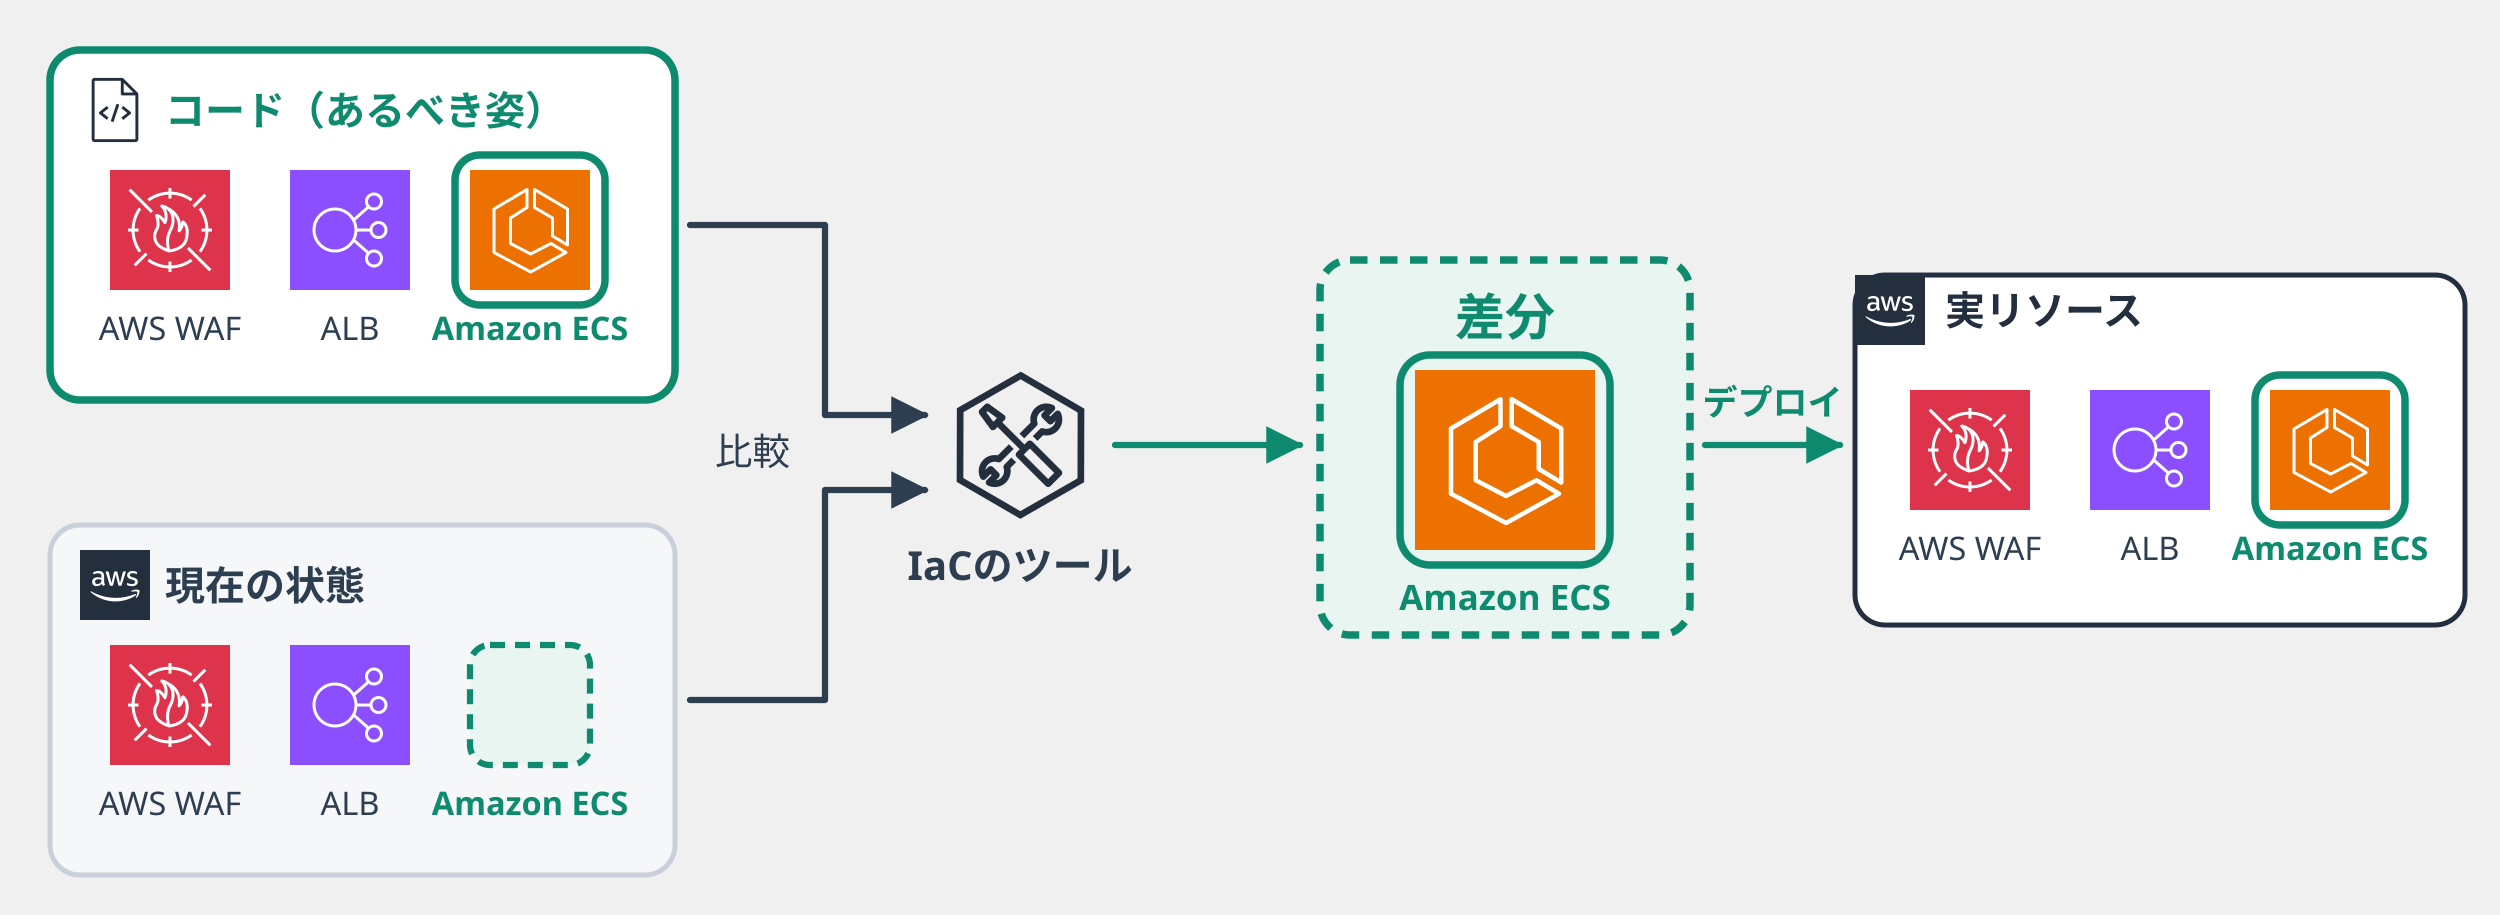
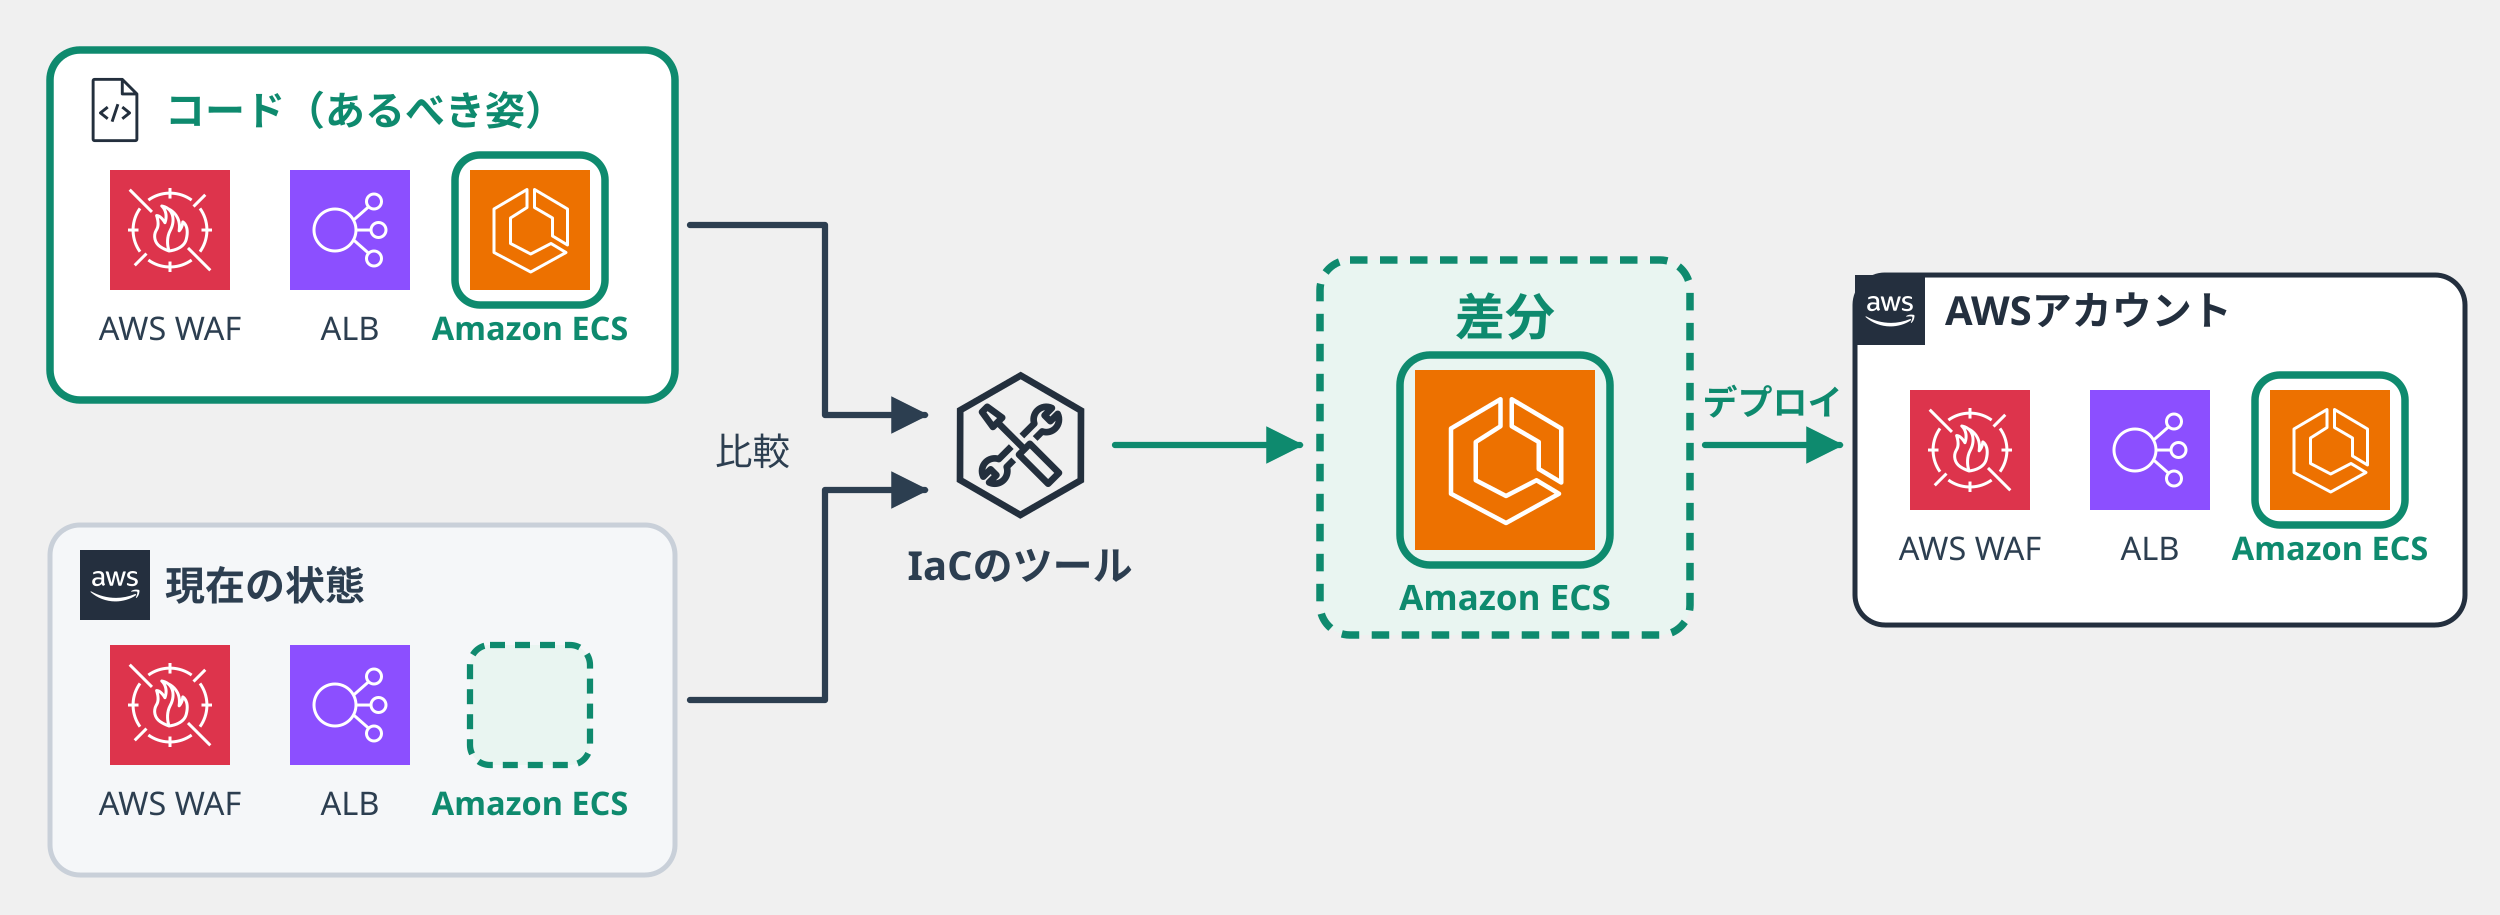
<svg xmlns="http://www.w3.org/2000/svg" viewBox="0 0 1000 366" width="100%" role="img" aria-label="IaCのツールが、コードのあるべき姿と現在の状態を比較し、その差分だけを実リソースへデプロイする">
  <defs>
    <marker id="a-i" viewBox="0 0 10 10" refX="9" refY="5" markerWidth="6" markerHeight="6" orient="auto-start-reverse">
      <path d="M0,0 L10,5 L0,10 z" fill="#2c3e50" />
    </marker>
    <marker id="a-g" viewBox="0 0 10 10" refX="9" refY="5" markerWidth="6" markerHeight="6" orient="auto-start-reverse">
      <path d="M0,0 L10,5 L0,10 z" fill="#0E8A6E" />
    </marker>
    <marker id="a-r" viewBox="0 0 10 10" refX="9" refY="5" markerWidth="6" markerHeight="6" orient="auto-start-reverse">
      <path d="M0,0 L10,5 L0,10 z" fill="#DD344C" />
    </marker>
    <marker id="a-x" viewBox="0 0 10 10" refX="9" refY="5" markerWidth="6" markerHeight="6" orient="auto-start-reverse">
      <path d="M0,0 L10,5 L0,10 z" fill="#8a94a3" />
    </marker>
  </defs>
  <rect x="20" y="20" width="250" height="140" rx="12" fill="#ffffff" stroke="#0E8A6E" stroke-width="3" />
  <svg x="32" y="30" width="28" height="28" viewBox="0 0 48 48">
    <g id="iac-diff-ideal-code12-Icon-Resource/General-Resource/Res_Source-Code_48" stroke="none" stroke-width="1" fill="none" fill-rule="evenodd">
      <path d="M25.052,19.684 L26.948,20.317 L22.948,32.317 L21.052,31.684 L25.052,19.684 Z M34.625,25.22 C34.863,25.409 35,25.697 35,26 C35,26.304 34.863,26.592 34.625,26.781 L29.625,30.781 L28.375,29.22 L32.4,26 L28.375,22.781 L29.625,21.22 L34.625,25.22 Z M19.625,22.781 L15.601,26 L19.625,29.22 L18.375,30.781 L13.375,26.781 C13.138,26.592 13,26.304 13,26 C13,25.697 13.138,25.409 13.375,25.22 L18.375,21.22 L19.625,22.781 Z M10,44 L10.007,4 L28,4 L28,13 C28,13.552 28.448,14 29,14 L38,14 L38,44 L10,44 Z M30,5.414 L36.586,12 L30,12 L30,5.414 Z M39.707,12.293 L29.707,2.293 C29.52,2.105 29.266,2 29,2 L10,2 C8.823,2 8,2.822 8,4 L8,44 C8,45.14 8.86,46 10,46 L38,46 C39.141,46 40,45.14 40,44 L40,13 C40,12.734 39.895,12.48 39.707,12.293 L39.707,12.293 Z" id="iac-diff-ideal-code12-Fill-1" fill="#232F3D" />
    </g>
  </svg>
  <text x="66" y="50" font-family="'Noto Sans JP', 'Hiragino Sans', sans-serif" font-size="16" font-weight="bold" fill="#0E8A6E" text-anchor="start">コード（あるべき姿）</text>
  <svg x="44" y="68" width="48" height="48" viewBox="0 0 80 80">
    <g id="iac-diff-ideal-waf13-Icon-Architecture/64/Arch_AWS-WAF_64" stroke="none" stroke-width="1" fill="none" fill-rule="evenodd">
      <g id="iac-diff-ideal-waf13-Icon-Architecture-BG/64/Security-Identity-Compliance" fill="#DD344C">
        <rect id="iac-diff-ideal-waf13-Rectangle" x="0" y="0" width="80" height="80" />
      </g>
      <g id="iac-diff-ideal-waf13-Icon-Service/64/AWS-WAF_64" transform="translate(11.9995, 12)" fill="#FFFFFF">
        <path d="M2.396,29 L-3.55271368e-15,29 L-3.55271368e-15,27 L2.399,27 C2.599,21.941 4.239,17.128 7.208,13.025 L8.829,14.198 C6.108,17.957 4.598,22.366 4.399,27 L7,27 L7,29 L4.396,29 C4.582,33.662 6.093,38.097 8.829,41.876 L7.208,43.049 C4.224,38.926 2.583,34.085 2.396,29 L2.396,29 Z M43.01,48.828 C38.898,51.805 34.072,53.445 29,53.639 L29,56 L27,56 L27,53.639 C21.928,53.445 17.1,51.805 12.988,48.828 L14.16,47.208 C17.93,49.937 22.352,51.447 27,51.639 L27,49 L29,49 L29,51.639 C33.648,51.446 38.069,49.936 41.838,47.208 L43.01,48.828 Z M12.988,7.246 C17.1,4.269 21.928,2.629 27,2.436 L27,0 L29,0 L29,2.436 C34.072,2.629 38.898,4.27 43.01,7.246 L41.838,8.866 C38.069,6.138 33.648,4.628 29,4.436 L29,7 L27,7 L27,4.436 C22.352,4.627 17.93,6.138 14.16,8.866 L12.988,7.246 Z M56,27 L56,29 L53.602,29 C53.416,34.085 51.774,38.926 48.791,43.049 L47.169,41.876 C49.905,38.097 51.417,33.662 51.602,29 L49,29 L49,27 L51.599,27 C51.4,22.366 49.89,17.957 47.169,14.198 L48.791,13.025 C51.759,17.128 53.399,21.941 53.599,27 L56,27 Z M42.972,11.65 L50.812,3.81 L52.226,5.224 L44.386,13.064 L42.972,11.65 Z M13.026,44.424 L5.186,52.264 L3.772,50.85 L11.612,43.01 L13.026,44.424 Z M15.252,16.667 L0.412,1.827 L1.826,0.413 L16.667,15.253 L15.252,16.667 Z M40.707,39.293 L55.586,54.173 L54.172,55.587 L39.292,40.708 L40.707,39.293 Z M19.664,28.735 C19.739,28.602 19.82,28.468 19.905,28.334 C21.586,25.693 21.104,22.089 20.57,19.912 C22.011,20.859 23.31,22.816 23.753,23.638 C23.942,23.986 24.309,24.197 24.712,24.161 C25.107,24.13 25.446,23.87 25.578,23.497 C27.067,19.267 26.31,16.087 25.26,14.026 C26.533,14.767 27.519,15.833 28.172,17.192 C29.588,20.134 29.273,24.161 27.348,27.7 C24.719,32.536 25.246,37.606 25.844,40.334 C24.343,39.687 23.007,38.956 21.854,38.152 C18.827,36.042 17.864,31.907 19.664,28.735 L19.664,28.735 Z M33.094,28.398 C33.029,28.807 33.221,29.214 33.579,29.422 C33.936,29.629 34.386,29.596 34.709,29.336 C34.79,29.271 36.43,27.917 37.224,24.642 C38.181,26.034 39.182,28.843 37.85,34.003 C36.532,39.108 30.28,40.544 28.049,40.897 C27.51,38.964 26.417,33.599 29.106,28.655 C31.014,25.145 31.52,21.176 30.564,17.901 C32.374,20.027 33.901,23.373 33.094,28.398 L33.094,28.398 Z M17.922,27.75 C15.62,31.81 16.844,37.099 20.71,39.793 C22.46,41.013 24.58,42.072 27.01,42.941 C27.121,42.981 27.234,43 27.347,43 C27.368,43 27.386,42.989 27.406,42.988 L27.407,42.997 C27.832,42.964 37.826,42.096 39.786,34.503 C42.308,24.737 37.257,21.84 37.041,21.721 C36.748,21.561 36.393,21.557 36.096,21.712 C35.799,21.868 35.6,22.162 35.566,22.495 C35.495,23.17 35.384,23.771 35.25,24.302 C34.558,16.634 28.479,13.514 27.25,12.959 C25.99,11.994 24.458,11.331 22.682,11.016 C22.236,10.935 21.794,11.168 21.604,11.578 C21.412,11.987 21.521,12.477 21.867,12.768 C22.017,12.895 25.133,15.597 24.244,20.739 C23.083,19.216 21.235,17.38 19.061,17.38 C18.731,17.38 18.423,17.543 18.237,17.815 C18.05,18.087 18.01,18.434 18.128,18.741 C18.15,18.795 20.188,24.166 18.217,27.261 C18.113,27.425 18.014,27.589 17.922,27.75 L17.922,27.75 Z" id="iac-diff-ideal-waf13-AWS-WAF_Icon_64_Squid" />
      </g>
    </g>
  </svg>
  <text x="68" y="136" font-family="'Noto Sans JP', 'Hiragino Sans', sans-serif" font-size="13" font-weight="normal" fill="#2c3e50" text-anchor="middle">AWS WAF</text>
  <svg x="116" y="68" width="48" height="48" viewBox="0 0 80 80">
    <g id="iac-diff-ideal-elb14-Icon-Architecture/64/Arch_Elastic-Load-Balancing_64" stroke="none" stroke-width="1" fill="none" fill-rule="evenodd">
      <g id="iac-diff-ideal-elb14-Icon-Architecture-BG/64/Networking-Content-Delivery" fill="#8C4FFF">
        <rect id="iac-diff-ideal-elb14-Rectangle" x="0" y="0" width="80" height="80" />
      </g>
      <path d="M30,53 C22.832,53 17,47.168 17,40 C17,32.832 22.832,27 30,27 C37.168,27 43,32.832 43,40 C43,47.168 37.168,53 30,53 M60,59 C60,61.206 58.206,63 56,63 C53.794,63 52,61.206 52,59 C52,56.794 53.794,55 56,55 C58.206,55 60,56.794 60,59 M56,17 C58.206,17 60,18.794 60,21 C60,23.206 58.206,25 56,25 C53.794,25 52,23.206 52,21 C52,18.794 53.794,17 56,17 M59,36 C61.206,36 63,37.794 63,40 C63,42.206 61.206,44 59,44 C56.794,44 55,42.206 55,40 C55,37.794 56.794,36 59,36 M44.949,41 L53.09,41 C53.568,43.833 56.033,46 59,46 C62.309,46 65,43.309 65,40 C65,36.691 62.309,34 59,34 C56.033,34 53.568,36.167 53.09,39 L44.949,39 C44.823,37.099 44.344,35.297 43.572,33.654 L52.446,25.823 C53.442,26.559 54.669,27 56,27 C59.309,27 62,24.309 62,21 C62,17.691 59.309,15 56,15 C52.691,15 50,17.691 50,21 C50,22.256 50.389,23.421 51.051,24.386 L42.581,31.859 C39.904,27.738 35.271,25 30,25 C21.729,25 15,31.729 15,40 C15,48.271 21.729,55 30,55 C35.271,55 39.904,52.262 42.581,48.141 L51.051,55.614 C50.389,56.579 50,57.744 50,59 C50,62.309 52.691,65 56,65 C59.309,65 62,62.309 62,59 C62,55.691 59.309,53 56,53 C54.669,53 53.442,53.441 52.446,54.177 L43.572,46.346 C44.344,44.703 44.823,42.901 44.949,41" id="iac-diff-ideal-elb14-Elastic-Load-Balancing_Icon_64_Squid" fill="#FFFFFF" />
    </g>
  </svg>
  <text x="140" y="136" font-family="'Noto Sans JP', 'Hiragino Sans', sans-serif" font-size="13" font-weight="normal" fill="#2c3e50" text-anchor="middle">ALB</text>
  <svg x="188" y="68" width="48" height="48" viewBox="0 0 80 80">
    <g id="iac-diff-ideal-ecs15-Icon-Architecture/64/Arch_Amazon-Elastic-Container-Service_64" stroke="none" stroke-width="1" fill="none" fill-rule="evenodd">
      <g id="iac-diff-ideal-ecs15-Icon-Architecture-BG/64/Compute" fill="#ED7100">
        <rect id="iac-diff-ideal-ecs15-Rectangle" x="0" y="0" width="80" height="80" />
      </g>
      <path d="M64,48.234 L56,43.433 L56,32 C56,31.644 55.812,31.315 55.504,31.136 L44,24.426 L44,14.752 L64,26.571 L64,48.234 Z M65.509,25.139 L43.509,12.139 C43.199,11.956 42.818,11.954 42.504,12.131 C42.193,12.309 42,12.641 42,13 L42,25 C42,25.355 42.189,25.684 42.496,25.864 L54,32.574 L54,44 C54,44.351 54.185,44.677 54.486,44.857 L64.486,50.857 C64.644,50.952 64.822,51 65,51 C65.17,51 65.34,50.957 65.493,50.87 C65.807,50.693 66,50.36 66,50 L66,26 C66,25.646 65.814,25.319 65.509,25.139 L65.509,25.139 Z M40.445,66.863 L17,54.399 L17,26.571 L37,14.752 L37,24.451 L26.463,31.156 C26.175,31.34 26,31.658 26,32 L26,49 C26,49.373 26.208,49.715 26.538,49.887 L39.991,56.887 C40.28,57.037 40.624,57.038 40.912,56.888 L53.964,50.144 L61.996,54.964 L40.445,66.863 Z M64.515,54.142 L54.515,48.142 C54.217,47.964 53.849,47.952 53.541,48.112 L40.455,54.873 L28,48.393 L28,32.549 L38.537,25.844 C38.825,25.66 39,25.342 39,25 L39,13 C39,12.641 38.808,12.309 38.496,12.131 C38.184,11.954 37.802,11.956 37.491,12.139 L15.491,25.139 C15.187,25.319 15,25.646 15,26 L15,55 C15,55.369 15.204,55.709 15.53,55.883 L39.984,68.883 C40.131,68.961 40.292,69 40.453,69 C40.62,69 40.786,68.958 40.937,68.875 L64.484,55.875 C64.797,55.702 64.993,55.375 65,55.018 C65.006,54.66 64.821,54.326 64.515,54.142 L64.515,54.142 Z" id="iac-diff-ideal-ecs15-Amazon-Elastic-Container-Service_Icon_64_Squid" fill="#FFFFFF" />
    </g>
  </svg>
  <rect x="182" y="62" width="60" height="60" rx="10" fill="none" stroke="#0E8A6E" stroke-width="3" />
  <text x="212" y="136" font-family="'Noto Sans JP', 'Hiragino Sans', sans-serif" font-size="13" font-weight="bold" fill="#0E8A6E" text-anchor="middle">Amazon ECS</text>
  <rect x="20" y="210" width="250" height="140" rx="12" fill="#f5f7f9" stroke="#c9d0d9" stroke-width="2" />
  <svg x="32" y="220" width="28" height="28" viewBox="0 0 40 40">
    <g id="iac-diff-ideal-cloud16-Icon-Architecture-Group/32/AWS-Cloud-logo_32" stroke="none" stroke-width="1" fill="none" fill-rule="evenodd">
      <rect id="iac-diff-ideal-cloud16-Rectangle" fill="#242F3E" x="0" y="0" width="40" height="40" />
      <path d="M32.698,23.901 C33.059,24.37 32.298,26.3 31.957,27.164 C31.853,27.426 32.075,27.529 32.307,27.332 C33.82,26.048 34.212,23.357 33.901,22.969 C33.594,22.583 30.95,22.252 29.338,23.401 C29.089,23.578 29.132,23.822 29.407,23.79 C30.315,23.678 32.338,23.433 32.698,23.901 L32.698,23.901 Z M31.856,25.91 C32.374,25.532 31.93,24.969 31.402,25.19 C27.889,26.654 24.075,27.363 20.602,27.363 C15.459,27.363 10.475,25.974 6.446,23.668 C6.094,23.466 5.833,23.823 6.127,24.082 C9.86,27.398 14.796,29.391 20.274,29.391 C24.184,29.391 28.725,28.183 31.856,25.91 L31.856,25.91 Z M29.712,20.695 C29.214,20.695 28.727,20.642 28.253,20.534 C27.777,20.425 27.413,20.302 27.16,20.161 C27.005,20.077 26.908,19.989 26.869,19.903 C26.831,19.815 26.811,19.729 26.811,19.643 L26.811,19.174 C26.811,18.98 26.884,18.881 27.027,18.881 C27.082,18.881 27.14,18.894 27.2,18.914 C27.261,18.937 27.341,18.969 27.441,19.012 C27.761,19.153 28.108,19.26 28.485,19.336 C28.861,19.411 29.236,19.449 29.611,19.449 C30.208,19.449 30.669,19.347 30.995,19.141 C31.322,18.937 31.484,18.646 31.484,18.268 C31.484,18.008 31.399,17.793 31.227,17.619 C31.056,17.445 30.738,17.286 30.275,17.134 L28.9,16.713 C28.203,16.497 27.698,16.184 27.383,15.775 C27.068,15.363 26.911,14.916 26.911,14.428 C26.911,14.041 26.996,13.699 27.169,13.401 C27.339,13.104 27.564,12.851 27.845,12.64 C28.13,12.43 28.459,12.272 28.834,12.162 C29.208,12.055 29.606,12 30.026,12 C30.236,12 30.449,12.014 30.666,12.041 C30.881,12.067 31.085,12.103 31.278,12.146 C31.471,12.191 31.651,12.239 31.816,12.292 C31.982,12.347 32.114,12.401 32.215,12.454 C32.346,12.529 32.439,12.605 32.496,12.681 C32.551,12.756 32.579,12.858 32.579,12.989 L32.579,13.425 C32.579,13.62 32.507,13.716 32.362,13.716 C32.285,13.716 32.165,13.68 31.998,13.604 C31.458,13.365 30.848,13.248 30.177,13.248 C29.635,13.248 29.214,13.334 28.916,13.506 C28.617,13.68 28.468,13.955 28.468,14.333 C28.468,14.591 28.562,14.81 28.751,14.988 C28.939,15.166 29.286,15.336 29.795,15.499 L31.137,15.921 C31.822,16.135 32.311,16.433 32.603,16.809 C32.897,17.188 33.044,17.619 33.044,18.104 C33.044,18.505 32.961,18.864 32.794,19.182 C32.628,19.501 32.399,19.772 32.105,19.999 C31.813,20.226 31.463,20.398 31.054,20.517 C30.644,20.637 30.197,20.695 29.712,20.695 L29.712,20.695 Z M17.547,20.451 C17.381,20.451 17.26,20.424 17.182,20.364 C17.104,20.303 17.038,20.183 16.983,19.999 L14.761,12.842 C14.708,12.658 14.679,12.535 14.679,12.471 C14.679,12.32 14.757,12.244 14.912,12.244 L15.839,12.244 C16.016,12.244 16.14,12.274 16.213,12.334 C16.284,12.392 16.347,12.512 16.402,12.698 L17.993,18.818 L19.47,12.698 C19.514,12.512 19.574,12.392 19.651,12.334 C19.728,12.274 19.855,12.244 20.031,12.244 L20.796,12.244 C20.971,12.244 21.098,12.274 21.176,12.334 C21.253,12.392 21.314,12.512 21.358,12.698 L22.851,18.899 L24.491,12.698 C24.546,12.512 24.609,12.392 24.681,12.334 C24.754,12.274 24.877,12.244 25.054,12.244 L25.932,12.244 C26.088,12.244 26.165,12.32 26.165,12.471 C26.165,12.512 26.158,12.562 26.149,12.615 C26.136,12.671 26.116,12.746 26.081,12.842 L23.795,19.999 C23.74,20.183 23.673,20.303 23.595,20.364 C23.518,20.424 23.396,20.451 23.231,20.451 L22.418,20.451 C22.242,20.451 22.115,20.421 22.038,20.357 C21.961,20.292 21.9,20.166 21.856,19.984 L20.38,14.024 L18.923,19.984 C18.879,20.166 18.817,20.292 18.74,20.357 C18.662,20.421 18.536,20.451 18.359,20.451 L17.547,20.451 Z M9.939,19.449 C10.25,19.449 10.575,19.392 10.918,19.279 C11.26,19.165 11.558,18.969 11.812,18.687 C11.968,18.515 12.074,18.318 12.136,18.096 C12.196,17.876 12.225,17.609 12.225,17.295 L12.225,16.907 C11.951,16.842 11.661,16.791 11.356,16.753 C11.052,16.716 10.757,16.696 10.469,16.696 C9.84,16.696 9.369,16.82 9.061,17.069 C8.752,17.317 8.596,17.672 8.596,18.139 C8.596,18.57 8.713,18.895 8.945,19.117 C9.177,19.339 9.509,19.449 9.939,19.449 L9.939,19.449 Z M13.785,18.041 C13.785,18.386 13.82,18.66 13.892,18.866 C13.965,19.072 14.067,19.294 14.199,19.53 C14.243,19.606 14.265,19.676 14.265,19.739 C14.265,19.838 14.204,19.93 14.083,20.015 L13.486,20.405 C13.398,20.458 13.315,20.486 13.238,20.486 C13.137,20.486 13.044,20.443 12.956,20.357 C12.822,20.226 12.71,20.084 12.617,19.927 C12.521,19.771 12.425,19.588 12.326,19.383 C11.585,20.236 10.658,20.663 9.542,20.663 C8.746,20.663 8.116,20.443 7.651,19.999 C7.188,19.557 6.956,18.963 6.956,18.219 C6.956,17.432 7.243,16.796 7.819,16.316 C8.392,15.836 9.167,15.595 10.138,15.595 C10.459,15.595 10.793,15.62 11.141,15.668 C11.488,15.716 11.851,15.785 12.225,15.871 L12.225,15.192 C12.225,14.49 12.078,13.996 11.779,13.709 C11.481,13.423 10.968,13.281 10.239,13.281 C9.906,13.281 9.566,13.32 9.218,13.401 C8.871,13.482 8.53,13.587 8.199,13.716 C8.044,13.781 7.933,13.822 7.868,13.838 C7.802,13.854 7.752,13.862 7.719,13.862 C7.587,13.862 7.519,13.766 7.519,13.57 L7.519,13.118 C7.519,12.966 7.543,12.858 7.587,12.795 C7.631,12.729 7.719,12.664 7.852,12.6 C8.183,12.437 8.581,12.297 9.044,12.179 C9.509,12.06 10,12 10.52,12 C11.646,12 12.472,12.253 12.997,12.753 C13.521,13.255 13.785,14.013 13.785,15.028 L13.785,18.041 Z" id="iac-diff-ideal-cloud16-Fill-1" fill="#FFFFFF" />
    </g>
  </svg>
  <text x="66" y="240" font-family="'Noto Sans JP', 'Hiragino Sans', sans-serif" font-size="16" font-weight="bold" fill="#2c3e50" text-anchor="start">現在の状態</text>
  <svg x="44" y="258" width="48" height="48" viewBox="0 0 80 80">
    <g id="iac-diff-ideal-waf17-Icon-Architecture/64/Arch_AWS-WAF_64" stroke="none" stroke-width="1" fill="none" fill-rule="evenodd">
      <g id="iac-diff-ideal-waf17-Icon-Architecture-BG/64/Security-Identity-Compliance" fill="#DD344C">
        <rect id="iac-diff-ideal-waf17-Rectangle" x="0" y="0" width="80" height="80" />
      </g>
      <g id="iac-diff-ideal-waf17-Icon-Service/64/AWS-WAF_64" transform="translate(11.9995, 12)" fill="#FFFFFF">
        <path d="M2.396,29 L-3.55271368e-15,29 L-3.55271368e-15,27 L2.399,27 C2.599,21.941 4.239,17.128 7.208,13.025 L8.829,14.198 C6.108,17.957 4.598,22.366 4.399,27 L7,27 L7,29 L4.396,29 C4.582,33.662 6.093,38.097 8.829,41.876 L7.208,43.049 C4.224,38.926 2.583,34.085 2.396,29 L2.396,29 Z M43.01,48.828 C38.898,51.805 34.072,53.445 29,53.639 L29,56 L27,56 L27,53.639 C21.928,53.445 17.1,51.805 12.988,48.828 L14.16,47.208 C17.93,49.937 22.352,51.447 27,51.639 L27,49 L29,49 L29,51.639 C33.648,51.446 38.069,49.936 41.838,47.208 L43.01,48.828 Z M12.988,7.246 C17.1,4.269 21.928,2.629 27,2.436 L27,0 L29,0 L29,2.436 C34.072,2.629 38.898,4.27 43.01,7.246 L41.838,8.866 C38.069,6.138 33.648,4.628 29,4.436 L29,7 L27,7 L27,4.436 C22.352,4.627 17.93,6.138 14.16,8.866 L12.988,7.246 Z M56,27 L56,29 L53.602,29 C53.416,34.085 51.774,38.926 48.791,43.049 L47.169,41.876 C49.905,38.097 51.417,33.662 51.602,29 L49,29 L49,27 L51.599,27 C51.4,22.366 49.89,17.957 47.169,14.198 L48.791,13.025 C51.759,17.128 53.399,21.941 53.599,27 L56,27 Z M42.972,11.65 L50.812,3.81 L52.226,5.224 L44.386,13.064 L42.972,11.65 Z M13.026,44.424 L5.186,52.264 L3.772,50.85 L11.612,43.01 L13.026,44.424 Z M15.252,16.667 L0.412,1.827 L1.826,0.413 L16.667,15.253 L15.252,16.667 Z M40.707,39.293 L55.586,54.173 L54.172,55.587 L39.292,40.708 L40.707,39.293 Z M19.664,28.735 C19.739,28.602 19.82,28.468 19.905,28.334 C21.586,25.693 21.104,22.089 20.57,19.912 C22.011,20.859 23.31,22.816 23.753,23.638 C23.942,23.986 24.309,24.197 24.712,24.161 C25.107,24.13 25.446,23.87 25.578,23.497 C27.067,19.267 26.31,16.087 25.26,14.026 C26.533,14.767 27.519,15.833 28.172,17.192 C29.588,20.134 29.273,24.161 27.348,27.7 C24.719,32.536 25.246,37.606 25.844,40.334 C24.343,39.687 23.007,38.956 21.854,38.152 C18.827,36.042 17.864,31.907 19.664,28.735 L19.664,28.735 Z M33.094,28.398 C33.029,28.807 33.221,29.214 33.579,29.422 C33.936,29.629 34.386,29.596 34.709,29.336 C34.79,29.271 36.43,27.917 37.224,24.642 C38.181,26.034 39.182,28.843 37.85,34.003 C36.532,39.108 30.28,40.544 28.049,40.897 C27.51,38.964 26.417,33.599 29.106,28.655 C31.014,25.145 31.52,21.176 30.564,17.901 C32.374,20.027 33.901,23.373 33.094,28.398 L33.094,28.398 Z M17.922,27.75 C15.62,31.81 16.844,37.099 20.71,39.793 C22.46,41.013 24.58,42.072 27.01,42.941 C27.121,42.981 27.234,43 27.347,43 C27.368,43 27.386,42.989 27.406,42.988 L27.407,42.997 C27.832,42.964 37.826,42.096 39.786,34.503 C42.308,24.737 37.257,21.84 37.041,21.721 C36.748,21.561 36.393,21.557 36.096,21.712 C35.799,21.868 35.6,22.162 35.566,22.495 C35.495,23.17 35.384,23.771 35.25,24.302 C34.558,16.634 28.479,13.514 27.25,12.959 C25.99,11.994 24.458,11.331 22.682,11.016 C22.236,10.935 21.794,11.168 21.604,11.578 C21.412,11.987 21.521,12.477 21.867,12.768 C22.017,12.895 25.133,15.597 24.244,20.739 C23.083,19.216 21.235,17.38 19.061,17.38 C18.731,17.38 18.423,17.543 18.237,17.815 C18.05,18.087 18.01,18.434 18.128,18.741 C18.15,18.795 20.188,24.166 18.217,27.261 C18.113,27.425 18.014,27.589 17.922,27.75 L17.922,27.75 Z" id="iac-diff-ideal-waf17-AWS-WAF_Icon_64_Squid" />
      </g>
    </g>
  </svg>
  <text x="68" y="326" font-family="'Noto Sans JP', 'Hiragino Sans', sans-serif" font-size="13" font-weight="normal" fill="#2c3e50" text-anchor="middle">AWS WAF</text>
  <svg x="116" y="258" width="48" height="48" viewBox="0 0 80 80">
    <g id="iac-diff-ideal-elb18-Icon-Architecture/64/Arch_Elastic-Load-Balancing_64" stroke="none" stroke-width="1" fill="none" fill-rule="evenodd">
      <g id="iac-diff-ideal-elb18-Icon-Architecture-BG/64/Networking-Content-Delivery" fill="#8C4FFF">
        <rect id="iac-diff-ideal-elb18-Rectangle" x="0" y="0" width="80" height="80" />
      </g>
      <path d="M30,53 C22.832,53 17,47.168 17,40 C17,32.832 22.832,27 30,27 C37.168,27 43,32.832 43,40 C43,47.168 37.168,53 30,53 M60,59 C60,61.206 58.206,63 56,63 C53.794,63 52,61.206 52,59 C52,56.794 53.794,55 56,55 C58.206,55 60,56.794 60,59 M56,17 C58.206,17 60,18.794 60,21 C60,23.206 58.206,25 56,25 C53.794,25 52,23.206 52,21 C52,18.794 53.794,17 56,17 M59,36 C61.206,36 63,37.794 63,40 C63,42.206 61.206,44 59,44 C56.794,44 55,42.206 55,40 C55,37.794 56.794,36 59,36 M44.949,41 L53.09,41 C53.568,43.833 56.033,46 59,46 C62.309,46 65,43.309 65,40 C65,36.691 62.309,34 59,34 C56.033,34 53.568,36.167 53.09,39 L44.949,39 C44.823,37.099 44.344,35.297 43.572,33.654 L52.446,25.823 C53.442,26.559 54.669,27 56,27 C59.309,27 62,24.309 62,21 C62,17.691 59.309,15 56,15 C52.691,15 50,17.691 50,21 C50,22.256 50.389,23.421 51.051,24.386 L42.581,31.859 C39.904,27.738 35.271,25 30,25 C21.729,25 15,31.729 15,40 C15,48.271 21.729,55 30,55 C35.271,55 39.904,52.262 42.581,48.141 L51.051,55.614 C50.389,56.579 50,57.744 50,59 C50,62.309 52.691,65 56,65 C59.309,65 62,62.309 62,59 C62,55.691 59.309,53 56,53 C54.669,53 53.442,53.441 52.446,54.177 L43.572,46.346 C44.344,44.703 44.823,42.901 44.949,41" id="iac-diff-ideal-elb18-Elastic-Load-Balancing_Icon_64_Squid" fill="#FFFFFF" />
    </g>
  </svg>
  <text x="140" y="326" font-family="'Noto Sans JP', 'Hiragino Sans', sans-serif" font-size="13" font-weight="normal" fill="#2c3e50" text-anchor="middle">ALB</text>
  <rect x="188" y="258" width="48" height="48" rx="8" fill="#e9f5f1" stroke="#0E8A6E" stroke-width="2.5" stroke-dasharray="6 4" />
  <text x="212" y="326" font-family="'Noto Sans JP', 'Hiragino Sans', sans-serif" font-size="13" font-weight="bold" fill="#0E8A6E" text-anchor="middle">Amazon ECS</text>
  <svg x="376" y="146" width="64" height="64" viewBox="0 0 48 48">
    <g id="iac-diff-ideal-toolkit19-Icon-Resource/General-Resource/Res_Toolkit_48" stroke="none" stroke-width="1" fill="none" fill-rule="evenodd">
      <path d="M32.438,34.203 L25.12,26.884 L26.957,25.047 L34.275,32.366 L32.438,34.203 Z M13.922,14.201 L14.273,13.85 L17.117,15.924 L15.996,17.045 L13.922,14.201 Z M27.664,22.926 C27.289,22.551 26.625,22.551 26.25,22.926 L25.331,23.845 L18.677,17.191 L19.357,16.512 C19.564,16.305 19.669,16.018 19.647,15.727 C19.625,15.435 19.475,15.169 19.239,14.997 L14.759,11.73 C14.362,11.441 13.812,11.483 13.463,11.831 L11.903,13.391 C11.554,13.74 11.511,14.29 11.802,14.687 L15.069,19.167 C15.241,19.403 15.507,19.553 15.799,19.575 C15.825,19.577 15.851,19.578 15.876,19.578 C16.141,19.578 16.395,19.474 16.584,19.285 L17.263,18.605 L23.917,25.259 L22.999,26.177 C22.608,26.567 22.608,27.2 22.999,27.591 L31.731,36.324 C31.918,36.512 32.172,36.617 32.438,36.617 C32.704,36.617 32.958,36.512 33.145,36.324 L36.396,33.073 C36.787,32.682 36.787,32.05 36.396,31.659 L27.664,22.926 Z M27.176,17.271 C26.874,15.72 27.359,14.077 28.492,12.944 C29.939,11.494 32.154,11.125 34,12.022 C34.29,12.164 34.495,12.437 34.548,12.756 C34.602,13.075 34.498,13.4 34.269,13.629 L32.786,15.112 L33.115,15.442 L34.596,13.961 C34.825,13.732 35.149,13.629 35.467,13.682 C35.786,13.734 36.059,13.937 36.201,14.227 C37.105,16.069 36.738,18.282 35.286,19.733 C34.133,20.886 32.517,21.364 30.953,21.05 L29.25,22.754 L27.836,21.34 L29.946,19.228 C30.214,18.959 30.613,18.867 30.976,18.989 C32.001,19.34 33.109,19.081 33.872,18.319 C34.315,17.876 34.584,17.311 34.666,16.72 L33.821,17.564 C33.633,17.752 33.379,17.857 33.114,17.857 L33.113,17.857 C32.847,17.857 32.593,17.752 32.406,17.563 L30.665,15.817 C30.275,15.427 30.275,14.794 30.666,14.404 L31.505,13.564 C30.913,13.646 30.348,13.916 29.906,14.358 C29.155,15.109 28.892,16.244 29.236,17.248 C29.359,17.609 29.266,18.01 28.997,18.279 L25.261,22.015 L23.847,20.6 L27.176,17.271 Z M22.828,29.18 L21.124,30.885 C21.425,32.438 20.938,34.082 19.8,35.213 C18.884,36.134 17.658,36.619 16.414,36.619 C15.696,36.619 14.971,36.458 14.296,36.126 C14.007,35.983 13.804,35.71 13.751,35.391 C13.699,35.073 13.802,34.749 14.031,34.521 L15.512,33.04 L15.185,32.713 L13.704,34.194 C13.475,34.423 13.147,34.524 12.834,34.474 C12.515,34.421 12.242,34.218 12.099,33.929 C11.193,32.088 11.561,29.875 13.014,28.423 C14.147,27.285 15.79,26.799 17.341,27.105 L20.674,23.773 L22.088,25.187 L18.348,28.927 C18.078,29.197 17.675,29.29 17.315,29.165 C16.312,28.817 15.179,29.08 14.43,29.835 C13.985,30.279 13.714,30.845 13.633,31.436 L14.478,30.592 C14.869,30.201 15.501,30.201 15.892,30.592 L17.633,32.333 C18.024,32.724 18.024,33.356 17.633,33.747 L16.787,34.594 C17.379,34.514 17.944,34.243 18.386,33.799 C19.143,33.046 19.408,31.913 19.064,30.907 C18.941,30.547 19.034,30.146 19.303,29.877 L21.414,27.766 L22.828,29.18 Z M41.243,34.008 L24.095,43.846 L7.003,33.915 L7.057,14.146 L24.204,4.308 L41.295,14.24 L41.243,34.008 Z M24.209,2 L5.061,12.986 L5,35.063 L24.089,46.154 L43.239,35.168 L43.299,13.092 L24.209,2 Z" id="iac-diff-ideal-toolkit19-Fill-19" fill="#232F3D" />
    </g>
  </svg>
  <text x="408" y="232" font-family="'Noto Sans JP', 'Hiragino Sans', sans-serif" font-size="16" font-weight="bold" fill="#2c3e50" text-anchor="middle">IaCのツール</text>
  <path d="M276,90 L330,90 L330,166 L370,166" fill="none" stroke="#2c3e50" stroke-width="2.5" stroke-linejoin="round" stroke-linecap="round" marker-end="url(#a-i)" />
  <path d="M276,280 L330,280 L330,196 L370,196" fill="none" stroke="#2c3e50" stroke-width="2.5" stroke-linejoin="round" stroke-linecap="round" marker-end="url(#a-i)" />
  <text x="316" y="186" font-family="'Noto Sans JP', 'Hiragino Sans', sans-serif" font-size="15" font-weight="normal" fill="#2c3e50" text-anchor="end">比較</text>
  <path d="M446,178 L520,178" fill="none" stroke="#0E8A6E" stroke-width="2.5" stroke-linejoin="round" stroke-linecap="round" marker-end="url(#a-g)" />
  <rect x="528" y="104" width="148" height="150" rx="12" fill="#e9f5f1" stroke="#0E8A6E" stroke-width="3" stroke-dasharray="7 5" />
  <text x="602" y="134" font-family="'Noto Sans JP', 'Hiragino Sans', sans-serif" font-size="20" font-weight="bold" fill="#0E8A6E" text-anchor="middle">差分</text>
  <svg x="566" y="148" width="72" height="72" viewBox="0 0 80 80">
    <g id="iac-diff-ideal-ecs20-Icon-Architecture/64/Arch_Amazon-Elastic-Container-Service_64" stroke="none" stroke-width="1" fill="none" fill-rule="evenodd">
      <g id="iac-diff-ideal-ecs20-Icon-Architecture-BG/64/Compute" fill="#ED7100">
        <rect id="iac-diff-ideal-ecs20-Rectangle" x="0" y="0" width="80" height="80" />
      </g>
      <path d="M64,48.234 L56,43.433 L56,32 C56,31.644 55.812,31.315 55.504,31.136 L44,24.426 L44,14.752 L64,26.571 L64,48.234 Z M65.509,25.139 L43.509,12.139 C43.199,11.956 42.818,11.954 42.504,12.131 C42.193,12.309 42,12.641 42,13 L42,25 C42,25.355 42.189,25.684 42.496,25.864 L54,32.574 L54,44 C54,44.351 54.185,44.677 54.486,44.857 L64.486,50.857 C64.644,50.952 64.822,51 65,51 C65.17,51 65.34,50.957 65.493,50.87 C65.807,50.693 66,50.36 66,50 L66,26 C66,25.646 65.814,25.319 65.509,25.139 L65.509,25.139 Z M40.445,66.863 L17,54.399 L17,26.571 L37,14.752 L37,24.451 L26.463,31.156 C26.175,31.34 26,31.658 26,32 L26,49 C26,49.373 26.208,49.715 26.538,49.887 L39.991,56.887 C40.28,57.037 40.624,57.038 40.912,56.888 L53.964,50.144 L61.996,54.964 L40.445,66.863 Z M64.515,54.142 L54.515,48.142 C54.217,47.964 53.849,47.952 53.541,48.112 L40.455,54.873 L28,48.393 L28,32.549 L38.537,25.844 C38.825,25.66 39,25.342 39,25 L39,13 C39,12.641 38.808,12.309 38.496,12.131 C38.184,11.954 37.802,11.956 37.491,12.139 L15.491,25.139 C15.187,25.319 15,25.646 15,26 L15,55 C15,55.369 15.204,55.709 15.53,55.883 L39.984,68.883 C40.131,68.961 40.292,69 40.453,69 C40.62,69 40.786,68.958 40.937,68.875 L64.484,55.875 C64.797,55.702 64.993,55.375 65,55.018 C65.006,54.66 64.821,54.326 64.515,54.142 L64.515,54.142 Z" id="iac-diff-ideal-ecs20-Amazon-Elastic-Container-Service_Icon_64_Squid" fill="#FFFFFF" />
    </g>
  </svg>
  <rect x="560" y="142" width="84" height="84" rx="12" fill="none" stroke="#0E8A6E" stroke-width="3" />
  <text x="602" y="244" font-family="'Noto Sans JP', 'Hiragino Sans', sans-serif" font-size="14" font-weight="bold" fill="#0E8A6E" text-anchor="middle">Amazon ECS</text>
  <path d="M682,178 L736,178" fill="none" stroke="#0E8A6E" stroke-width="2.5" stroke-linejoin="round" stroke-linecap="round" marker-end="url(#a-g)" />
  <text x="709" y="166" font-family="'Noto Sans JP', 'Hiragino Sans', sans-serif" font-size="14" font-weight="bold" fill="#0E8A6E" text-anchor="middle">デプロイ</text>
  <rect x="742" y="110" width="244" height="140" rx="12" fill="#ffffff" stroke="#232F3E" stroke-width="2" />
  <svg x="742" y="110" width="28" height="28" viewBox="0 0 40 40">
    <g id="iac-diff-ideal-cloud21-Icon-Architecture-Group/32/AWS-Cloud-logo_32" stroke="none" stroke-width="1" fill="none" fill-rule="evenodd">
      <rect id="iac-diff-ideal-cloud21-Rectangle" fill="#242F3E" x="0" y="0" width="40" height="40" />
      <path d="M32.698,23.901 C33.059,24.37 32.298,26.3 31.957,27.164 C31.853,27.426 32.075,27.529 32.307,27.332 C33.82,26.048 34.212,23.357 33.901,22.969 C33.594,22.583 30.95,22.252 29.338,23.401 C29.089,23.578 29.132,23.822 29.407,23.79 C30.315,23.678 32.338,23.433 32.698,23.901 L32.698,23.901 Z M31.856,25.91 C32.374,25.532 31.93,24.969 31.402,25.19 C27.889,26.654 24.075,27.363 20.602,27.363 C15.459,27.363 10.475,25.974 6.446,23.668 C6.094,23.466 5.833,23.823 6.127,24.082 C9.86,27.398 14.796,29.391 20.274,29.391 C24.184,29.391 28.725,28.183 31.856,25.91 L31.856,25.91 Z M29.712,20.695 C29.214,20.695 28.727,20.642 28.253,20.534 C27.777,20.425 27.413,20.302 27.16,20.161 C27.005,20.077 26.908,19.989 26.869,19.903 C26.831,19.815 26.811,19.729 26.811,19.643 L26.811,19.174 C26.811,18.98 26.884,18.881 27.027,18.881 C27.082,18.881 27.14,18.894 27.2,18.914 C27.261,18.937 27.341,18.969 27.441,19.012 C27.761,19.153 28.108,19.26 28.485,19.336 C28.861,19.411 29.236,19.449 29.611,19.449 C30.208,19.449 30.669,19.347 30.995,19.141 C31.322,18.937 31.484,18.646 31.484,18.268 C31.484,18.008 31.399,17.793 31.227,17.619 C31.056,17.445 30.738,17.286 30.275,17.134 L28.9,16.713 C28.203,16.497 27.698,16.184 27.383,15.775 C27.068,15.363 26.911,14.916 26.911,14.428 C26.911,14.041 26.996,13.699 27.169,13.401 C27.339,13.104 27.564,12.851 27.845,12.64 C28.13,12.43 28.459,12.272 28.834,12.162 C29.208,12.055 29.606,12 30.026,12 C30.236,12 30.449,12.014 30.666,12.041 C30.881,12.067 31.085,12.103 31.278,12.146 C31.471,12.191 31.651,12.239 31.816,12.292 C31.982,12.347 32.114,12.401 32.215,12.454 C32.346,12.529 32.439,12.605 32.496,12.681 C32.551,12.756 32.579,12.858 32.579,12.989 L32.579,13.425 C32.579,13.62 32.507,13.716 32.362,13.716 C32.285,13.716 32.165,13.68 31.998,13.604 C31.458,13.365 30.848,13.248 30.177,13.248 C29.635,13.248 29.214,13.334 28.916,13.506 C28.617,13.68 28.468,13.955 28.468,14.333 C28.468,14.591 28.562,14.81 28.751,14.988 C28.939,15.166 29.286,15.336 29.795,15.499 L31.137,15.921 C31.822,16.135 32.311,16.433 32.603,16.809 C32.897,17.188 33.044,17.619 33.044,18.104 C33.044,18.505 32.961,18.864 32.794,19.182 C32.628,19.501 32.399,19.772 32.105,19.999 C31.813,20.226 31.463,20.398 31.054,20.517 C30.644,20.637 30.197,20.695 29.712,20.695 L29.712,20.695 Z M17.547,20.451 C17.381,20.451 17.26,20.424 17.182,20.364 C17.104,20.303 17.038,20.183 16.983,19.999 L14.761,12.842 C14.708,12.658 14.679,12.535 14.679,12.471 C14.679,12.32 14.757,12.244 14.912,12.244 L15.839,12.244 C16.016,12.244 16.14,12.274 16.213,12.334 C16.284,12.392 16.347,12.512 16.402,12.698 L17.993,18.818 L19.47,12.698 C19.514,12.512 19.574,12.392 19.651,12.334 C19.728,12.274 19.855,12.244 20.031,12.244 L20.796,12.244 C20.971,12.244 21.098,12.274 21.176,12.334 C21.253,12.392 21.314,12.512 21.358,12.698 L22.851,18.899 L24.491,12.698 C24.546,12.512 24.609,12.392 24.681,12.334 C24.754,12.274 24.877,12.244 25.054,12.244 L25.932,12.244 C26.088,12.244 26.165,12.32 26.165,12.471 C26.165,12.512 26.158,12.562 26.149,12.615 C26.136,12.671 26.116,12.746 26.081,12.842 L23.795,19.999 C23.74,20.183 23.673,20.303 23.595,20.364 C23.518,20.424 23.396,20.451 23.231,20.451 L22.418,20.451 C22.242,20.451 22.115,20.421 22.038,20.357 C21.961,20.292 21.9,20.166 21.856,19.984 L20.38,14.024 L18.923,19.984 C18.879,20.166 18.817,20.292 18.74,20.357 C18.662,20.421 18.536,20.451 18.359,20.451 L17.547,20.451 Z M9.939,19.449 C10.25,19.449 10.575,19.392 10.918,19.279 C11.26,19.165 11.558,18.969 11.812,18.687 C11.968,18.515 12.074,18.318 12.136,18.096 C12.196,17.876 12.225,17.609 12.225,17.295 L12.225,16.907 C11.951,16.842 11.661,16.791 11.356,16.753 C11.052,16.716 10.757,16.696 10.469,16.696 C9.84,16.696 9.369,16.82 9.061,17.069 C8.752,17.317 8.596,17.672 8.596,18.139 C8.596,18.57 8.713,18.895 8.945,19.117 C9.177,19.339 9.509,19.449 9.939,19.449 L9.939,19.449 Z M13.785,18.041 C13.785,18.386 13.82,18.66 13.892,18.866 C13.965,19.072 14.067,19.294 14.199,19.53 C14.243,19.606 14.265,19.676 14.265,19.739 C14.265,19.838 14.204,19.93 14.083,20.015 L13.486,20.405 C13.398,20.458 13.315,20.486 13.238,20.486 C13.137,20.486 13.044,20.443 12.956,20.357 C12.822,20.226 12.71,20.084 12.617,19.927 C12.521,19.771 12.425,19.588 12.326,19.383 C11.585,20.236 10.658,20.663 9.542,20.663 C8.746,20.663 8.116,20.443 7.651,19.999 C7.188,19.557 6.956,18.963 6.956,18.219 C6.956,17.432 7.243,16.796 7.819,16.316 C8.392,15.836 9.167,15.595 10.138,15.595 C10.459,15.595 10.793,15.62 11.141,15.668 C11.488,15.716 11.851,15.785 12.225,15.871 L12.225,15.192 C12.225,14.49 12.078,13.996 11.779,13.709 C11.481,13.423 10.968,13.281 10.239,13.281 C9.906,13.281 9.566,13.32 9.218,13.401 C8.871,13.482 8.53,13.587 8.199,13.716 C8.044,13.781 7.933,13.822 7.868,13.838 C7.802,13.854 7.752,13.862 7.719,13.862 C7.587,13.862 7.519,13.766 7.519,13.57 L7.519,13.118 C7.519,12.966 7.543,12.858 7.587,12.795 C7.631,12.729 7.719,12.664 7.852,12.6 C8.183,12.437 8.581,12.297 9.044,12.179 C9.509,12.06 10,12 10.52,12 C11.646,12 12.472,12.253 12.997,12.753 C13.521,13.255 13.785,14.013 13.785,15.028 L13.785,18.041 Z" id="iac-diff-ideal-cloud21-Fill-1" fill="#FFFFFF" />
    </g>
  </svg>
-   <text x="778" y="130" font-family="'Noto Sans JP', 'Hiragino Sans', sans-serif" font-size="16" font-weight="bold" fill="#232F3E" text-anchor="start">実リソース</text>
+   <text x="778" y="130" font-family="'Noto Sans JP', 'Hiragino Sans', sans-serif" font-size="16" font-weight="bold" fill="#232F3E" text-anchor="start">AWSアカウント</text>
  <svg x="764" y="156" width="48" height="48" viewBox="0 0 80 80">
    <g id="iac-diff-ideal-waf22-Icon-Architecture/64/Arch_AWS-WAF_64" stroke="none" stroke-width="1" fill="none" fill-rule="evenodd">
      <g id="iac-diff-ideal-waf22-Icon-Architecture-BG/64/Security-Identity-Compliance" fill="#DD344C">
        <rect id="iac-diff-ideal-waf22-Rectangle" x="0" y="0" width="80" height="80" />
      </g>
      <g id="iac-diff-ideal-waf22-Icon-Service/64/AWS-WAF_64" transform="translate(11.9995, 12)" fill="#FFFFFF">
        <path d="M2.396,29 L-3.55271368e-15,29 L-3.55271368e-15,27 L2.399,27 C2.599,21.941 4.239,17.128 7.208,13.025 L8.829,14.198 C6.108,17.957 4.598,22.366 4.399,27 L7,27 L7,29 L4.396,29 C4.582,33.662 6.093,38.097 8.829,41.876 L7.208,43.049 C4.224,38.926 2.583,34.085 2.396,29 L2.396,29 Z M43.01,48.828 C38.898,51.805 34.072,53.445 29,53.639 L29,56 L27,56 L27,53.639 C21.928,53.445 17.1,51.805 12.988,48.828 L14.16,47.208 C17.93,49.937 22.352,51.447 27,51.639 L27,49 L29,49 L29,51.639 C33.648,51.446 38.069,49.936 41.838,47.208 L43.01,48.828 Z M12.988,7.246 C17.1,4.269 21.928,2.629 27,2.436 L27,0 L29,0 L29,2.436 C34.072,2.629 38.898,4.27 43.01,7.246 L41.838,8.866 C38.069,6.138 33.648,4.628 29,4.436 L29,7 L27,7 L27,4.436 C22.352,4.627 17.93,6.138 14.16,8.866 L12.988,7.246 Z M56,27 L56,29 L53.602,29 C53.416,34.085 51.774,38.926 48.791,43.049 L47.169,41.876 C49.905,38.097 51.417,33.662 51.602,29 L49,29 L49,27 L51.599,27 C51.4,22.366 49.89,17.957 47.169,14.198 L48.791,13.025 C51.759,17.128 53.399,21.941 53.599,27 L56,27 Z M42.972,11.65 L50.812,3.81 L52.226,5.224 L44.386,13.064 L42.972,11.65 Z M13.026,44.424 L5.186,52.264 L3.772,50.85 L11.612,43.01 L13.026,44.424 Z M15.252,16.667 L0.412,1.827 L1.826,0.413 L16.667,15.253 L15.252,16.667 Z M40.707,39.293 L55.586,54.173 L54.172,55.587 L39.292,40.708 L40.707,39.293 Z M19.664,28.735 C19.739,28.602 19.82,28.468 19.905,28.334 C21.586,25.693 21.104,22.089 20.57,19.912 C22.011,20.859 23.31,22.816 23.753,23.638 C23.942,23.986 24.309,24.197 24.712,24.161 C25.107,24.13 25.446,23.87 25.578,23.497 C27.067,19.267 26.31,16.087 25.26,14.026 C26.533,14.767 27.519,15.833 28.172,17.192 C29.588,20.134 29.273,24.161 27.348,27.7 C24.719,32.536 25.246,37.606 25.844,40.334 C24.343,39.687 23.007,38.956 21.854,38.152 C18.827,36.042 17.864,31.907 19.664,28.735 L19.664,28.735 Z M33.094,28.398 C33.029,28.807 33.221,29.214 33.579,29.422 C33.936,29.629 34.386,29.596 34.709,29.336 C34.79,29.271 36.43,27.917 37.224,24.642 C38.181,26.034 39.182,28.843 37.85,34.003 C36.532,39.108 30.28,40.544 28.049,40.897 C27.51,38.964 26.417,33.599 29.106,28.655 C31.014,25.145 31.52,21.176 30.564,17.901 C32.374,20.027 33.901,23.373 33.094,28.398 L33.094,28.398 Z M17.922,27.75 C15.62,31.81 16.844,37.099 20.71,39.793 C22.46,41.013 24.58,42.072 27.01,42.941 C27.121,42.981 27.234,43 27.347,43 C27.368,43 27.386,42.989 27.406,42.988 L27.407,42.997 C27.832,42.964 37.826,42.096 39.786,34.503 C42.308,24.737 37.257,21.84 37.041,21.721 C36.748,21.561 36.393,21.557 36.096,21.712 C35.799,21.868 35.6,22.162 35.566,22.495 C35.495,23.17 35.384,23.771 35.25,24.302 C34.558,16.634 28.479,13.514 27.25,12.959 C25.99,11.994 24.458,11.331 22.682,11.016 C22.236,10.935 21.794,11.168 21.604,11.578 C21.412,11.987 21.521,12.477 21.867,12.768 C22.017,12.895 25.133,15.597 24.244,20.739 C23.083,19.216 21.235,17.38 19.061,17.38 C18.731,17.38 18.423,17.543 18.237,17.815 C18.05,18.087 18.01,18.434 18.128,18.741 C18.15,18.795 20.188,24.166 18.217,27.261 C18.113,27.425 18.014,27.589 17.922,27.75 L17.922,27.75 Z" id="iac-diff-ideal-waf22-AWS-WAF_Icon_64_Squid" />
      </g>
    </g>
  </svg>
  <text x="788" y="224" font-family="'Noto Sans JP', 'Hiragino Sans', sans-serif" font-size="13" font-weight="normal" fill="#2c3e50" text-anchor="middle">AWS WAF</text>
  <svg x="836" y="156" width="48" height="48" viewBox="0 0 80 80">
    <g id="iac-diff-ideal-elb23-Icon-Architecture/64/Arch_Elastic-Load-Balancing_64" stroke="none" stroke-width="1" fill="none" fill-rule="evenodd">
      <g id="iac-diff-ideal-elb23-Icon-Architecture-BG/64/Networking-Content-Delivery" fill="#8C4FFF">
        <rect id="iac-diff-ideal-elb23-Rectangle" x="0" y="0" width="80" height="80" />
      </g>
      <path d="M30,53 C22.832,53 17,47.168 17,40 C17,32.832 22.832,27 30,27 C37.168,27 43,32.832 43,40 C43,47.168 37.168,53 30,53 M60,59 C60,61.206 58.206,63 56,63 C53.794,63 52,61.206 52,59 C52,56.794 53.794,55 56,55 C58.206,55 60,56.794 60,59 M56,17 C58.206,17 60,18.794 60,21 C60,23.206 58.206,25 56,25 C53.794,25 52,23.206 52,21 C52,18.794 53.794,17 56,17 M59,36 C61.206,36 63,37.794 63,40 C63,42.206 61.206,44 59,44 C56.794,44 55,42.206 55,40 C55,37.794 56.794,36 59,36 M44.949,41 L53.09,41 C53.568,43.833 56.033,46 59,46 C62.309,46 65,43.309 65,40 C65,36.691 62.309,34 59,34 C56.033,34 53.568,36.167 53.09,39 L44.949,39 C44.823,37.099 44.344,35.297 43.572,33.654 L52.446,25.823 C53.442,26.559 54.669,27 56,27 C59.309,27 62,24.309 62,21 C62,17.691 59.309,15 56,15 C52.691,15 50,17.691 50,21 C50,22.256 50.389,23.421 51.051,24.386 L42.581,31.859 C39.904,27.738 35.271,25 30,25 C21.729,25 15,31.729 15,40 C15,48.271 21.729,55 30,55 C35.271,55 39.904,52.262 42.581,48.141 L51.051,55.614 C50.389,56.579 50,57.744 50,59 C50,62.309 52.691,65 56,65 C59.309,65 62,62.309 62,59 C62,55.691 59.309,53 56,53 C54.669,53 53.442,53.441 52.446,54.177 L43.572,46.346 C44.344,44.703 44.823,42.901 44.949,41" id="iac-diff-ideal-elb23-Elastic-Load-Balancing_Icon_64_Squid" fill="#FFFFFF" />
    </g>
  </svg>
  <text x="860" y="224" font-family="'Noto Sans JP', 'Hiragino Sans', sans-serif" font-size="13" font-weight="normal" fill="#2c3e50" text-anchor="middle">ALB</text>
  <svg x="908" y="156" width="48" height="48" viewBox="0 0 80 80">
    <g id="iac-diff-ideal-ecs24-Icon-Architecture/64/Arch_Amazon-Elastic-Container-Service_64" stroke="none" stroke-width="1" fill="none" fill-rule="evenodd">
      <g id="iac-diff-ideal-ecs24-Icon-Architecture-BG/64/Compute" fill="#ED7100">
        <rect id="iac-diff-ideal-ecs24-Rectangle" x="0" y="0" width="80" height="80" />
      </g>
      <path d="M64,48.234 L56,43.433 L56,32 C56,31.644 55.812,31.315 55.504,31.136 L44,24.426 L44,14.752 L64,26.571 L64,48.234 Z M65.509,25.139 L43.509,12.139 C43.199,11.956 42.818,11.954 42.504,12.131 C42.193,12.309 42,12.641 42,13 L42,25 C42,25.355 42.189,25.684 42.496,25.864 L54,32.574 L54,44 C54,44.351 54.185,44.677 54.486,44.857 L64.486,50.857 C64.644,50.952 64.822,51 65,51 C65.17,51 65.34,50.957 65.493,50.87 C65.807,50.693 66,50.36 66,50 L66,26 C66,25.646 65.814,25.319 65.509,25.139 L65.509,25.139 Z M40.445,66.863 L17,54.399 L17,26.571 L37,14.752 L37,24.451 L26.463,31.156 C26.175,31.34 26,31.658 26,32 L26,49 C26,49.373 26.208,49.715 26.538,49.887 L39.991,56.887 C40.28,57.037 40.624,57.038 40.912,56.888 L53.964,50.144 L61.996,54.964 L40.445,66.863 Z M64.515,54.142 L54.515,48.142 C54.217,47.964 53.849,47.952 53.541,48.112 L40.455,54.873 L28,48.393 L28,32.549 L38.537,25.844 C38.825,25.66 39,25.342 39,25 L39,13 C39,12.641 38.808,12.309 38.496,12.131 C38.184,11.954 37.802,11.956 37.491,12.139 L15.491,25.139 C15.187,25.319 15,25.646 15,26 L15,55 C15,55.369 15.204,55.709 15.53,55.883 L39.984,68.883 C40.131,68.961 40.292,69 40.453,69 C40.62,69 40.786,68.958 40.937,68.875 L64.484,55.875 C64.797,55.702 64.993,55.375 65,55.018 C65.006,54.66 64.821,54.326 64.515,54.142 L64.515,54.142 Z" id="iac-diff-ideal-ecs24-Amazon-Elastic-Container-Service_Icon_64_Squid" fill="#FFFFFF" />
    </g>
  </svg>
  <rect x="902" y="150" width="60" height="60" rx="10" fill="none" stroke="#0E8A6E" stroke-width="3" />
  <text x="932" y="224" font-family="'Noto Sans JP', 'Hiragino Sans', sans-serif" font-size="13" font-weight="bold" fill="#0E8A6E" text-anchor="middle">Amazon ECS</text>
</svg>
